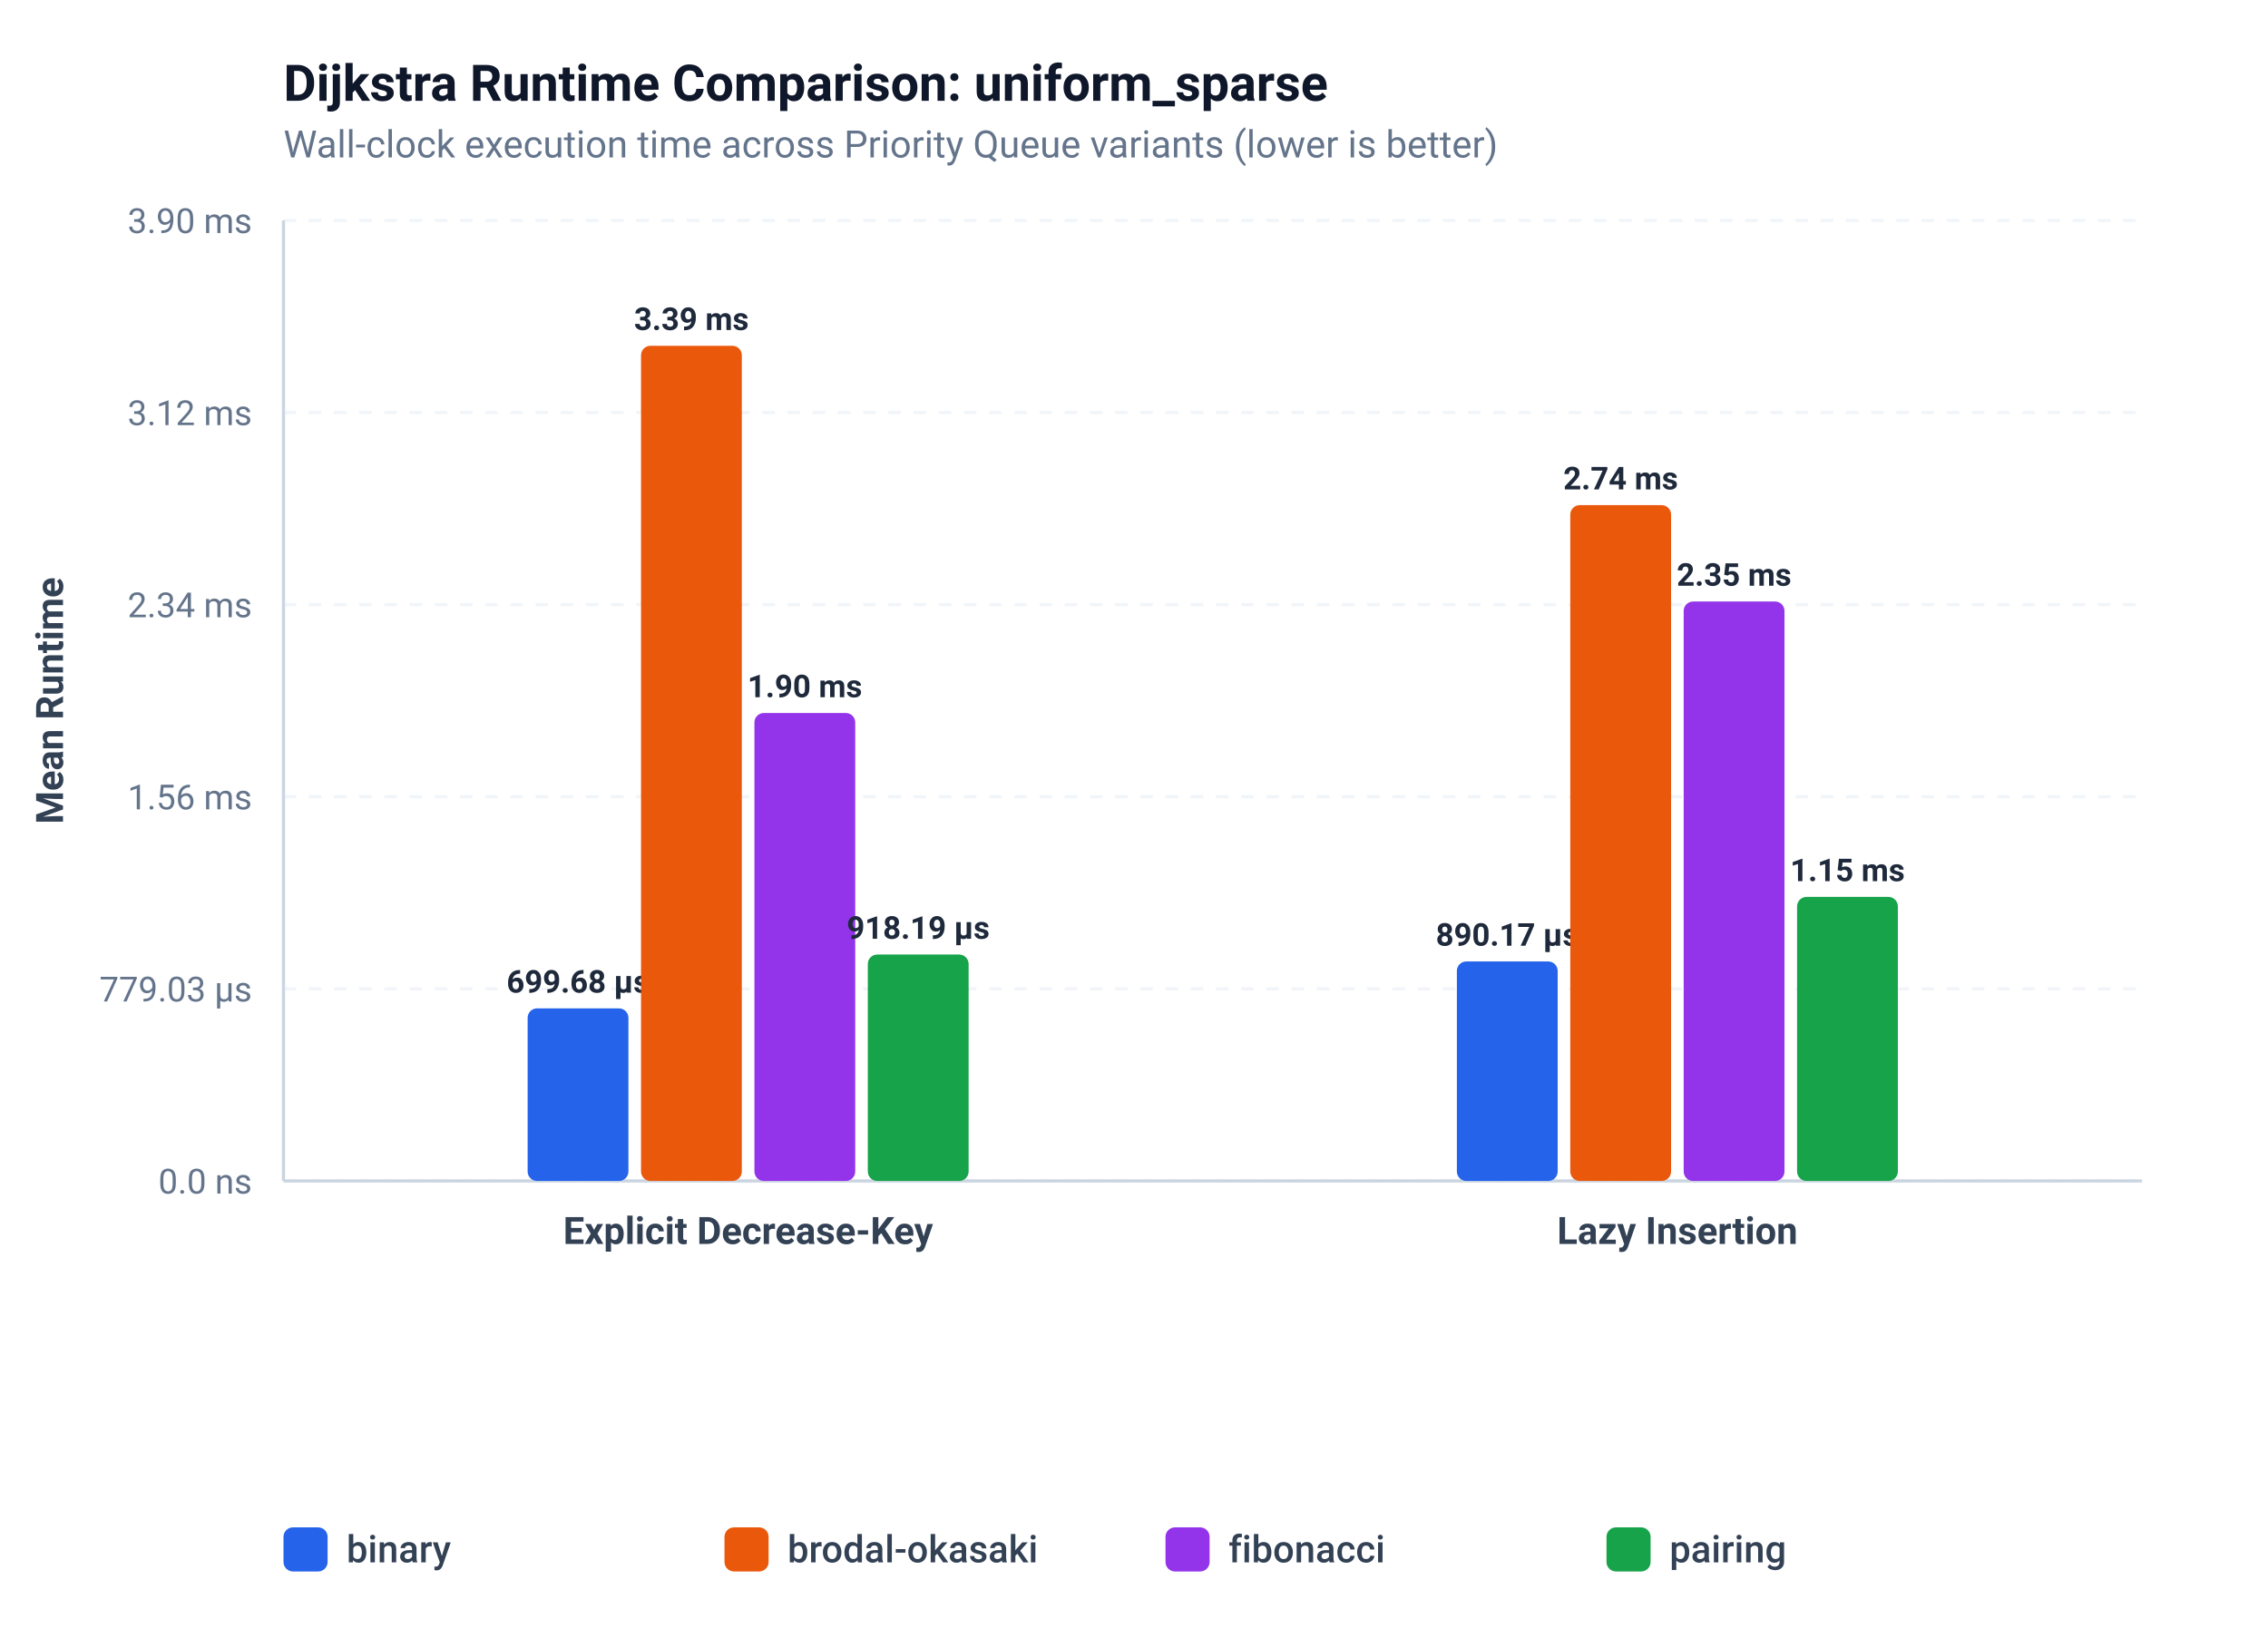
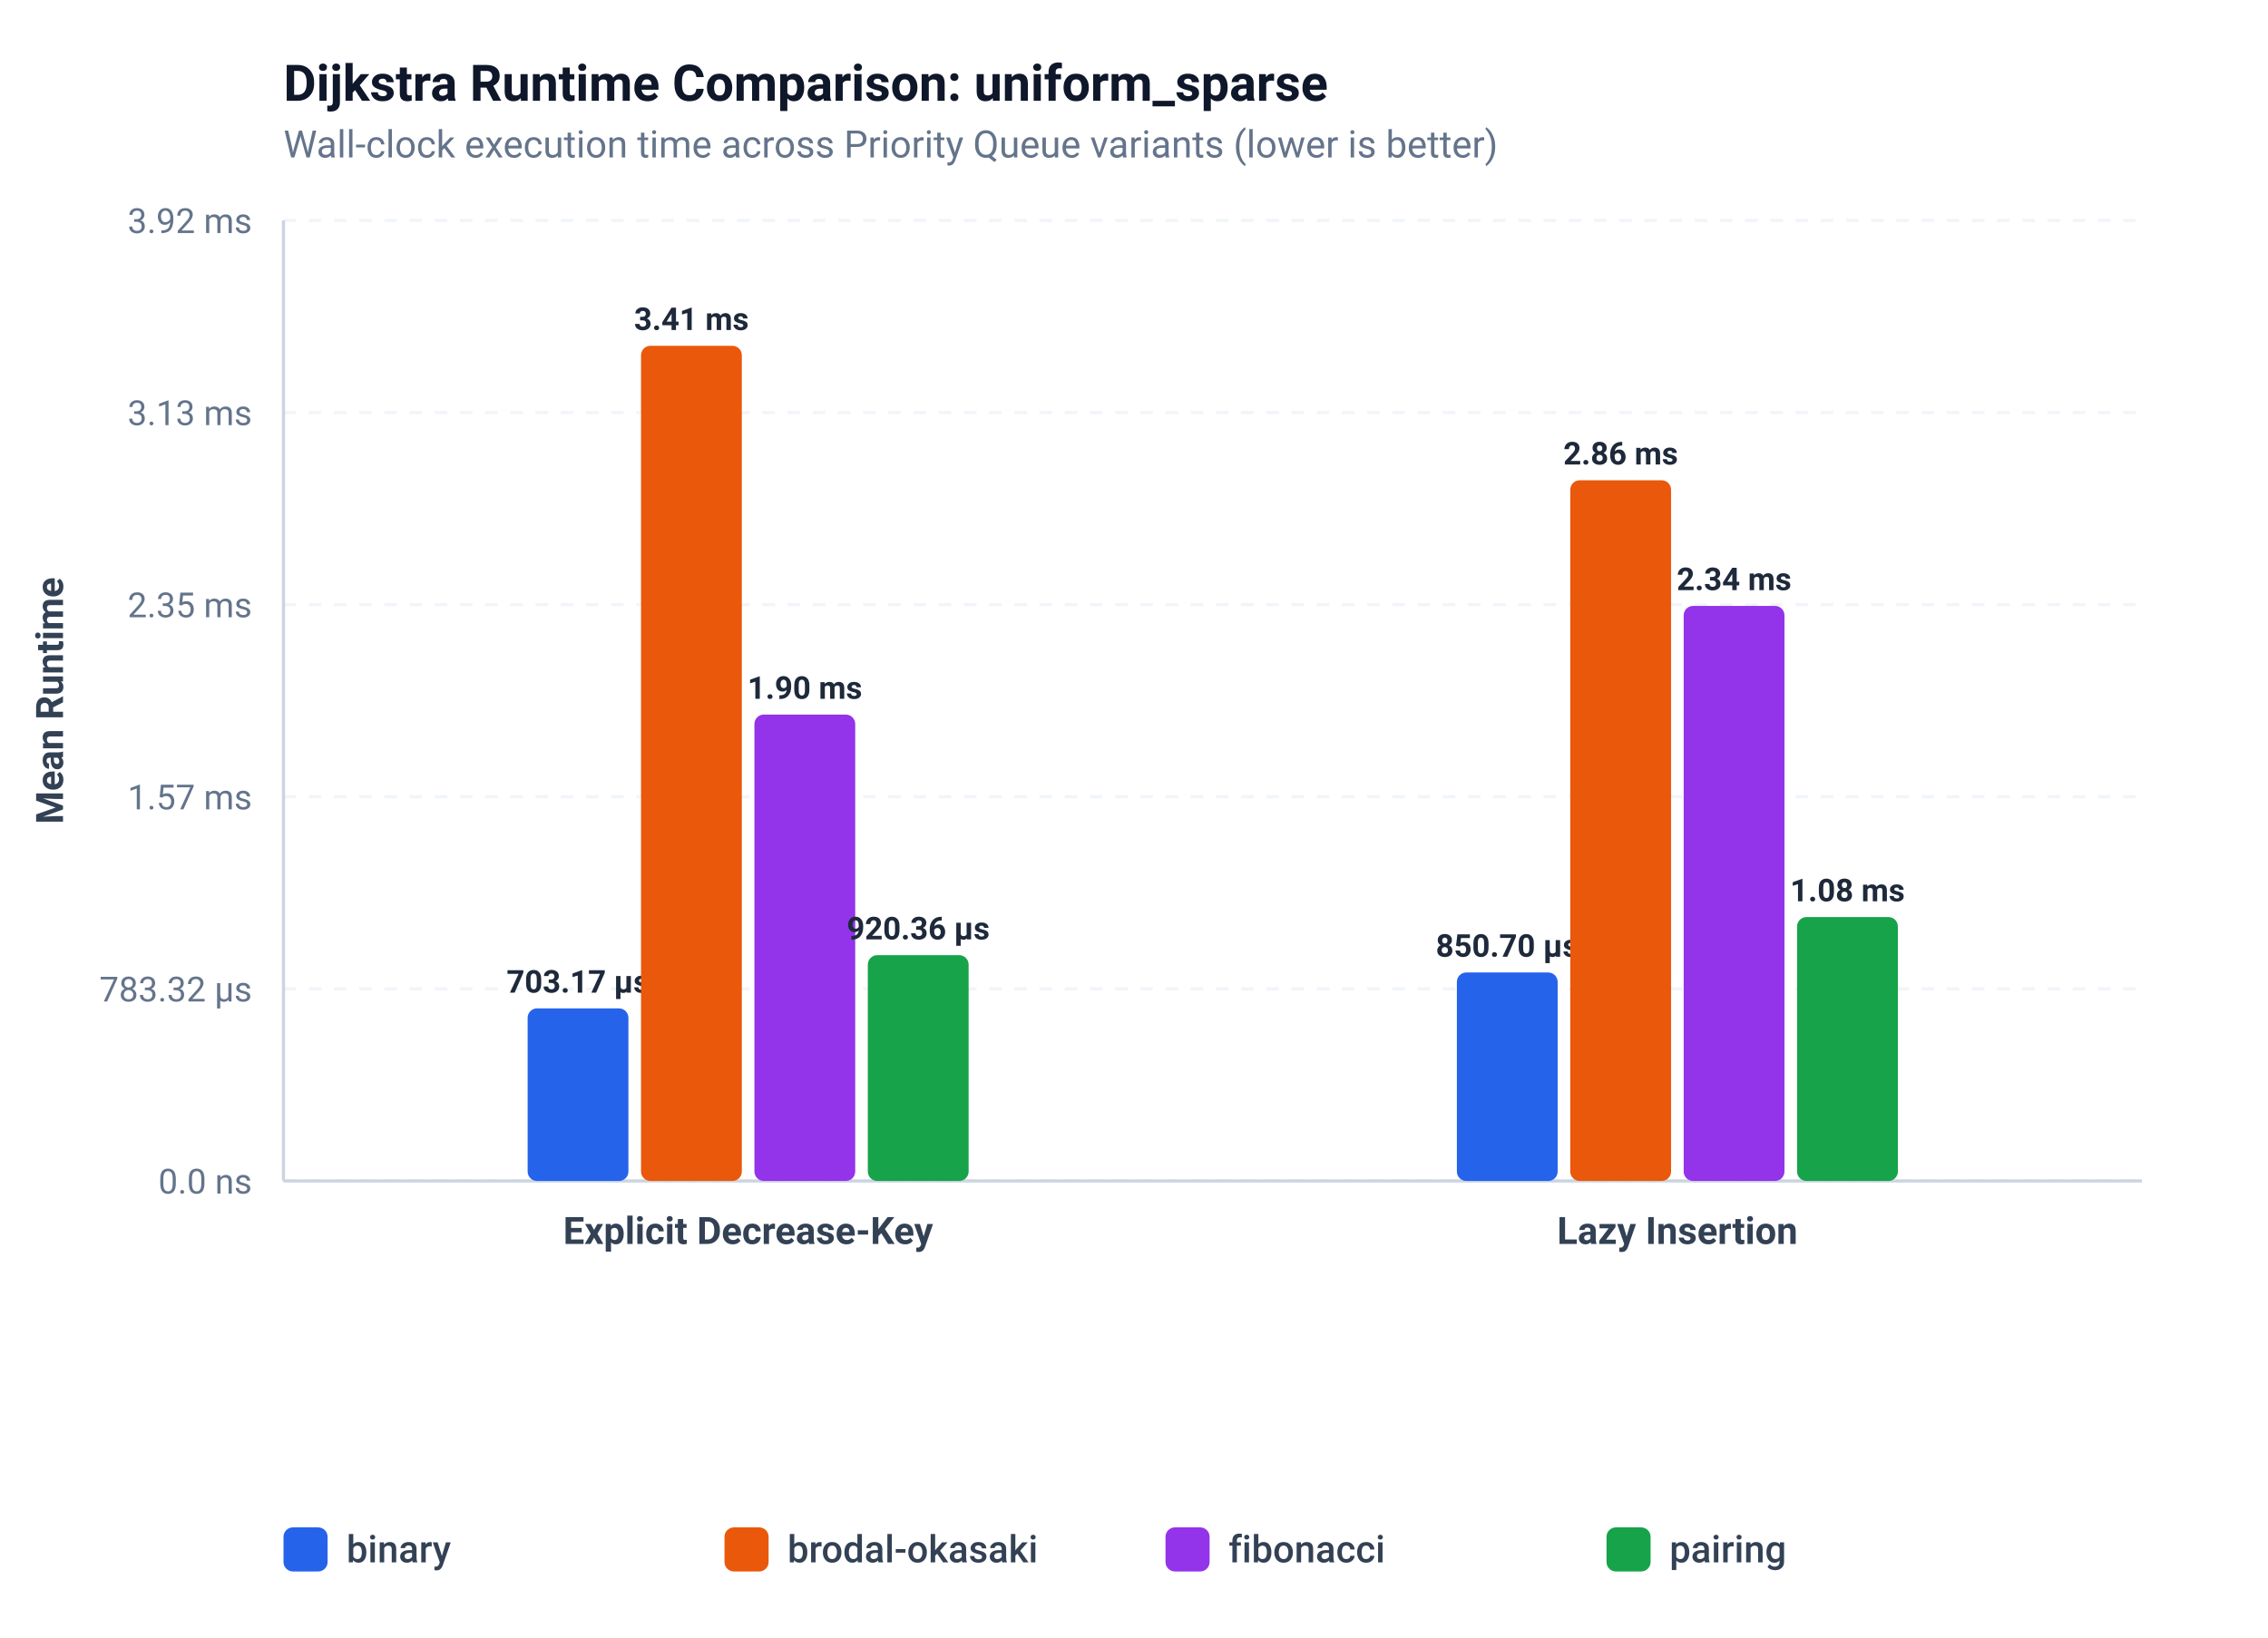
<svg xmlns="http://www.w3.org/2000/svg" viewBox="0 0 720 520" width="720" height="520" style="background-color: #ffffff; font-family: -apple-system, BlinkMacSystemFont, Segoe UI, Roboto, sans-serif;">
  <defs>
    <style>
    .axis { stroke: #CBD5E1; stroke-width: 1; }
    .grid { stroke: #F1F5F9; stroke-width: 1; stroke-dasharray: 4,4; }
    .baseline { stroke: #EF4444; stroke-width: 1.5; stroke-dasharray: 3,3; }
    .tick-label { font-size: 11px; fill: #64748B; }
    .axis-title { font-size: 12px; font-weight: 600; fill: #334155; }
    .chart-title { font-size: 16px; font-weight: 700; fill: #0F172A; }
    .chart-subtitle { font-size: 12px; fill: #64748B; }
    .bar-label { font-size: 9px; font-weight: 600; fill: #1E293B; text-anchor: middle; }
    .legend-text { font-size: 12px; fill: #334155; font-weight: 500; dominant-baseline: central; }
    .bar-label { font-size: 10px; font-weight: 600; fill: #1E293B; text-anchor: middle; }
  </style>
  </defs>
  <text x="90" y="32" class="chart-title">Dijkstra Runtime Comparison: uniform_sparse</text>
  <text x="90" y="50" class="chart-subtitle">Wall-clock execution time across Priority Queue variants (lower is better)</text>
  <line x1="90" y1="375.0" x2="680" y2="375.0" class="grid" />
  <text x="80" y="379.0" class="tick-label" text-anchor="end">0.0 ns</text>
  <line x1="90" y1="314.0" x2="680" y2="314.0" class="grid" />
-   <text x="80" y="318.0" class="tick-label" text-anchor="end">779.03 µs</text>
+   <text x="80" y="318.0" class="tick-label" text-anchor="end">783.32 µs</text>
  <line x1="90" y1="253.0" x2="680" y2="253.0" class="grid" />
-   <text x="80" y="257.0" class="tick-label" text-anchor="end">1.56 ms</text>
+   <text x="80" y="257.0" class="tick-label" text-anchor="end">1.57 ms</text>
  <line x1="90" y1="192.0" x2="680" y2="192.0" class="grid" />
-   <text x="80" y="196.0" class="tick-label" text-anchor="end">2.34 ms</text>
+   <text x="80" y="196.0" class="tick-label" text-anchor="end">2.35 ms</text>
  <line x1="90" y1="131.0" x2="680" y2="131.0" class="grid" />
-   <text x="80" y="135.0" class="tick-label" text-anchor="end">3.12 ms</text>
+   <text x="80" y="135.0" class="tick-label" text-anchor="end">3.13 ms</text>
  <line x1="90" y1="70.0" x2="680" y2="70.0" class="grid" />
-   <text x="80" y="74.0" class="tick-label" text-anchor="end">3.90 ms</text>
+   <text x="80" y="74.0" class="tick-label" text-anchor="end">3.92 ms</text>
  <line x1="90" y1="70" x2="90" y2="375" class="axis" />
  <line x1="90" y1="375" x2="680" y2="375" class="axis" />
  <text x="-222.5" y="20" class="axis-title" text-anchor="middle" transform="rotate(-90)">Mean Runtime</text>
  <text x="237.5" y="395" class="axis-title" font-size="11px" text-anchor="middle">Explicit Decrease-Key</text>
  <rect x="167.5" y="320.2" width="32.0" height="54.8" fill="#2563EB" rx="3" ry="3" />
-   <text x="183.5" y="315.2" class="bar-label">699.68 µs</text>
+   <text x="183.5" y="315.2" class="bar-label">703.17 µs</text>
  <rect x="203.5" y="109.8" width="32.0" height="265.2" fill="#EA580C" rx="3" ry="3" />
-   <text x="219.5" y="104.8" class="bar-label">3.39 ms</text>
-   <rect x="239.5" y="226.4" width="32.0" height="148.6" fill="#9333EA" rx="3" ry="3" />
-   <text x="255.5" y="221.4" class="bar-label">1.90 ms</text>
-   <rect x="275.5" y="303.1" width="32.0" height="71.9" fill="#16A34A" rx="3" ry="3" />
-   <text x="291.5" y="298.1" class="bar-label">918.19 µs</text>
+   <text x="219.5" y="104.8" class="bar-label">3.41 ms</text>
+   <rect x="239.5" y="226.9" width="32.0" height="148.1" fill="#9333EA" rx="3" ry="3" />
+   <text x="255.5" y="221.9" class="bar-label">1.90 ms</text>
+   <rect x="275.5" y="303.3" width="32.0" height="71.7" fill="#16A34A" rx="3" ry="3" />
+   <text x="291.5" y="298.3" class="bar-label">920.36 µs</text>
  <text x="532.5" y="395" class="axis-title" font-size="11px" text-anchor="middle">Lazy Insertion</text>
-   <rect x="462.5" y="305.3" width="32.0" height="69.7" fill="#2563EB" rx="3" ry="3" />
-   <text x="478.5" y="300.3" class="bar-label">890.17 µs</text>
-   <rect x="498.5" y="160.4" width="32.0" height="214.6" fill="#EA580C" rx="3" ry="3" />
-   <text x="514.5" y="155.4" class="bar-label">2.74 ms</text>
-   <rect x="534.5" y="191.0" width="32.0" height="184.0" fill="#9333EA" rx="3" ry="3" />
-   <text x="550.5" y="186.0" class="bar-label">2.35 ms</text>
-   <rect x="570.5" y="284.8" width="32.0" height="90.2" fill="#16A34A" rx="3" ry="3" />
-   <text x="586.5" y="279.8" class="bar-label">1.15 ms</text>
+   <rect x="462.5" y="308.8" width="32.0" height="66.2" fill="#2563EB" rx="3" ry="3" />
+   <text x="478.5" y="303.8" class="bar-label">850.70 µs</text>
+   <rect x="498.5" y="152.5" width="32.0" height="222.5" fill="#EA580C" rx="3" ry="3" />
+   <text x="514.5" y="147.5" class="bar-label">2.86 ms</text>
+   <rect x="534.5" y="192.4" width="32.0" height="182.6" fill="#9333EA" rx="3" ry="3" />
+   <text x="550.5" y="187.4" class="bar-label">2.34 ms</text>
+   <rect x="570.5" y="291.2" width="32.0" height="83.8" fill="#16A34A" rx="3" ry="3" />
+   <text x="586.5" y="286.2" class="bar-label">1.08 ms</text>
  <rect x="90.0" y="485.0" width="14" height="14" fill="#2563EB" rx="3" ry="3" />
  <text x="110.0" y="492.0" class="legend-text">binary</text>
  <rect x="230.0" y="485.0" width="14" height="14" fill="#EA580C" rx="3" ry="3" />
  <text x="250.0" y="492.0" class="legend-text">brodal-okasaki</text>
  <rect x="370.0" y="485.0" width="14" height="14" fill="#9333EA" rx="3" ry="3" />
  <text x="390.0" y="492.0" class="legend-text">fibonacci</text>
  <rect x="510.0" y="485.0" width="14" height="14" fill="#16A34A" rx="3" ry="3" />
  <text x="530.0" y="492.0" class="legend-text">pairing</text>
</svg>
